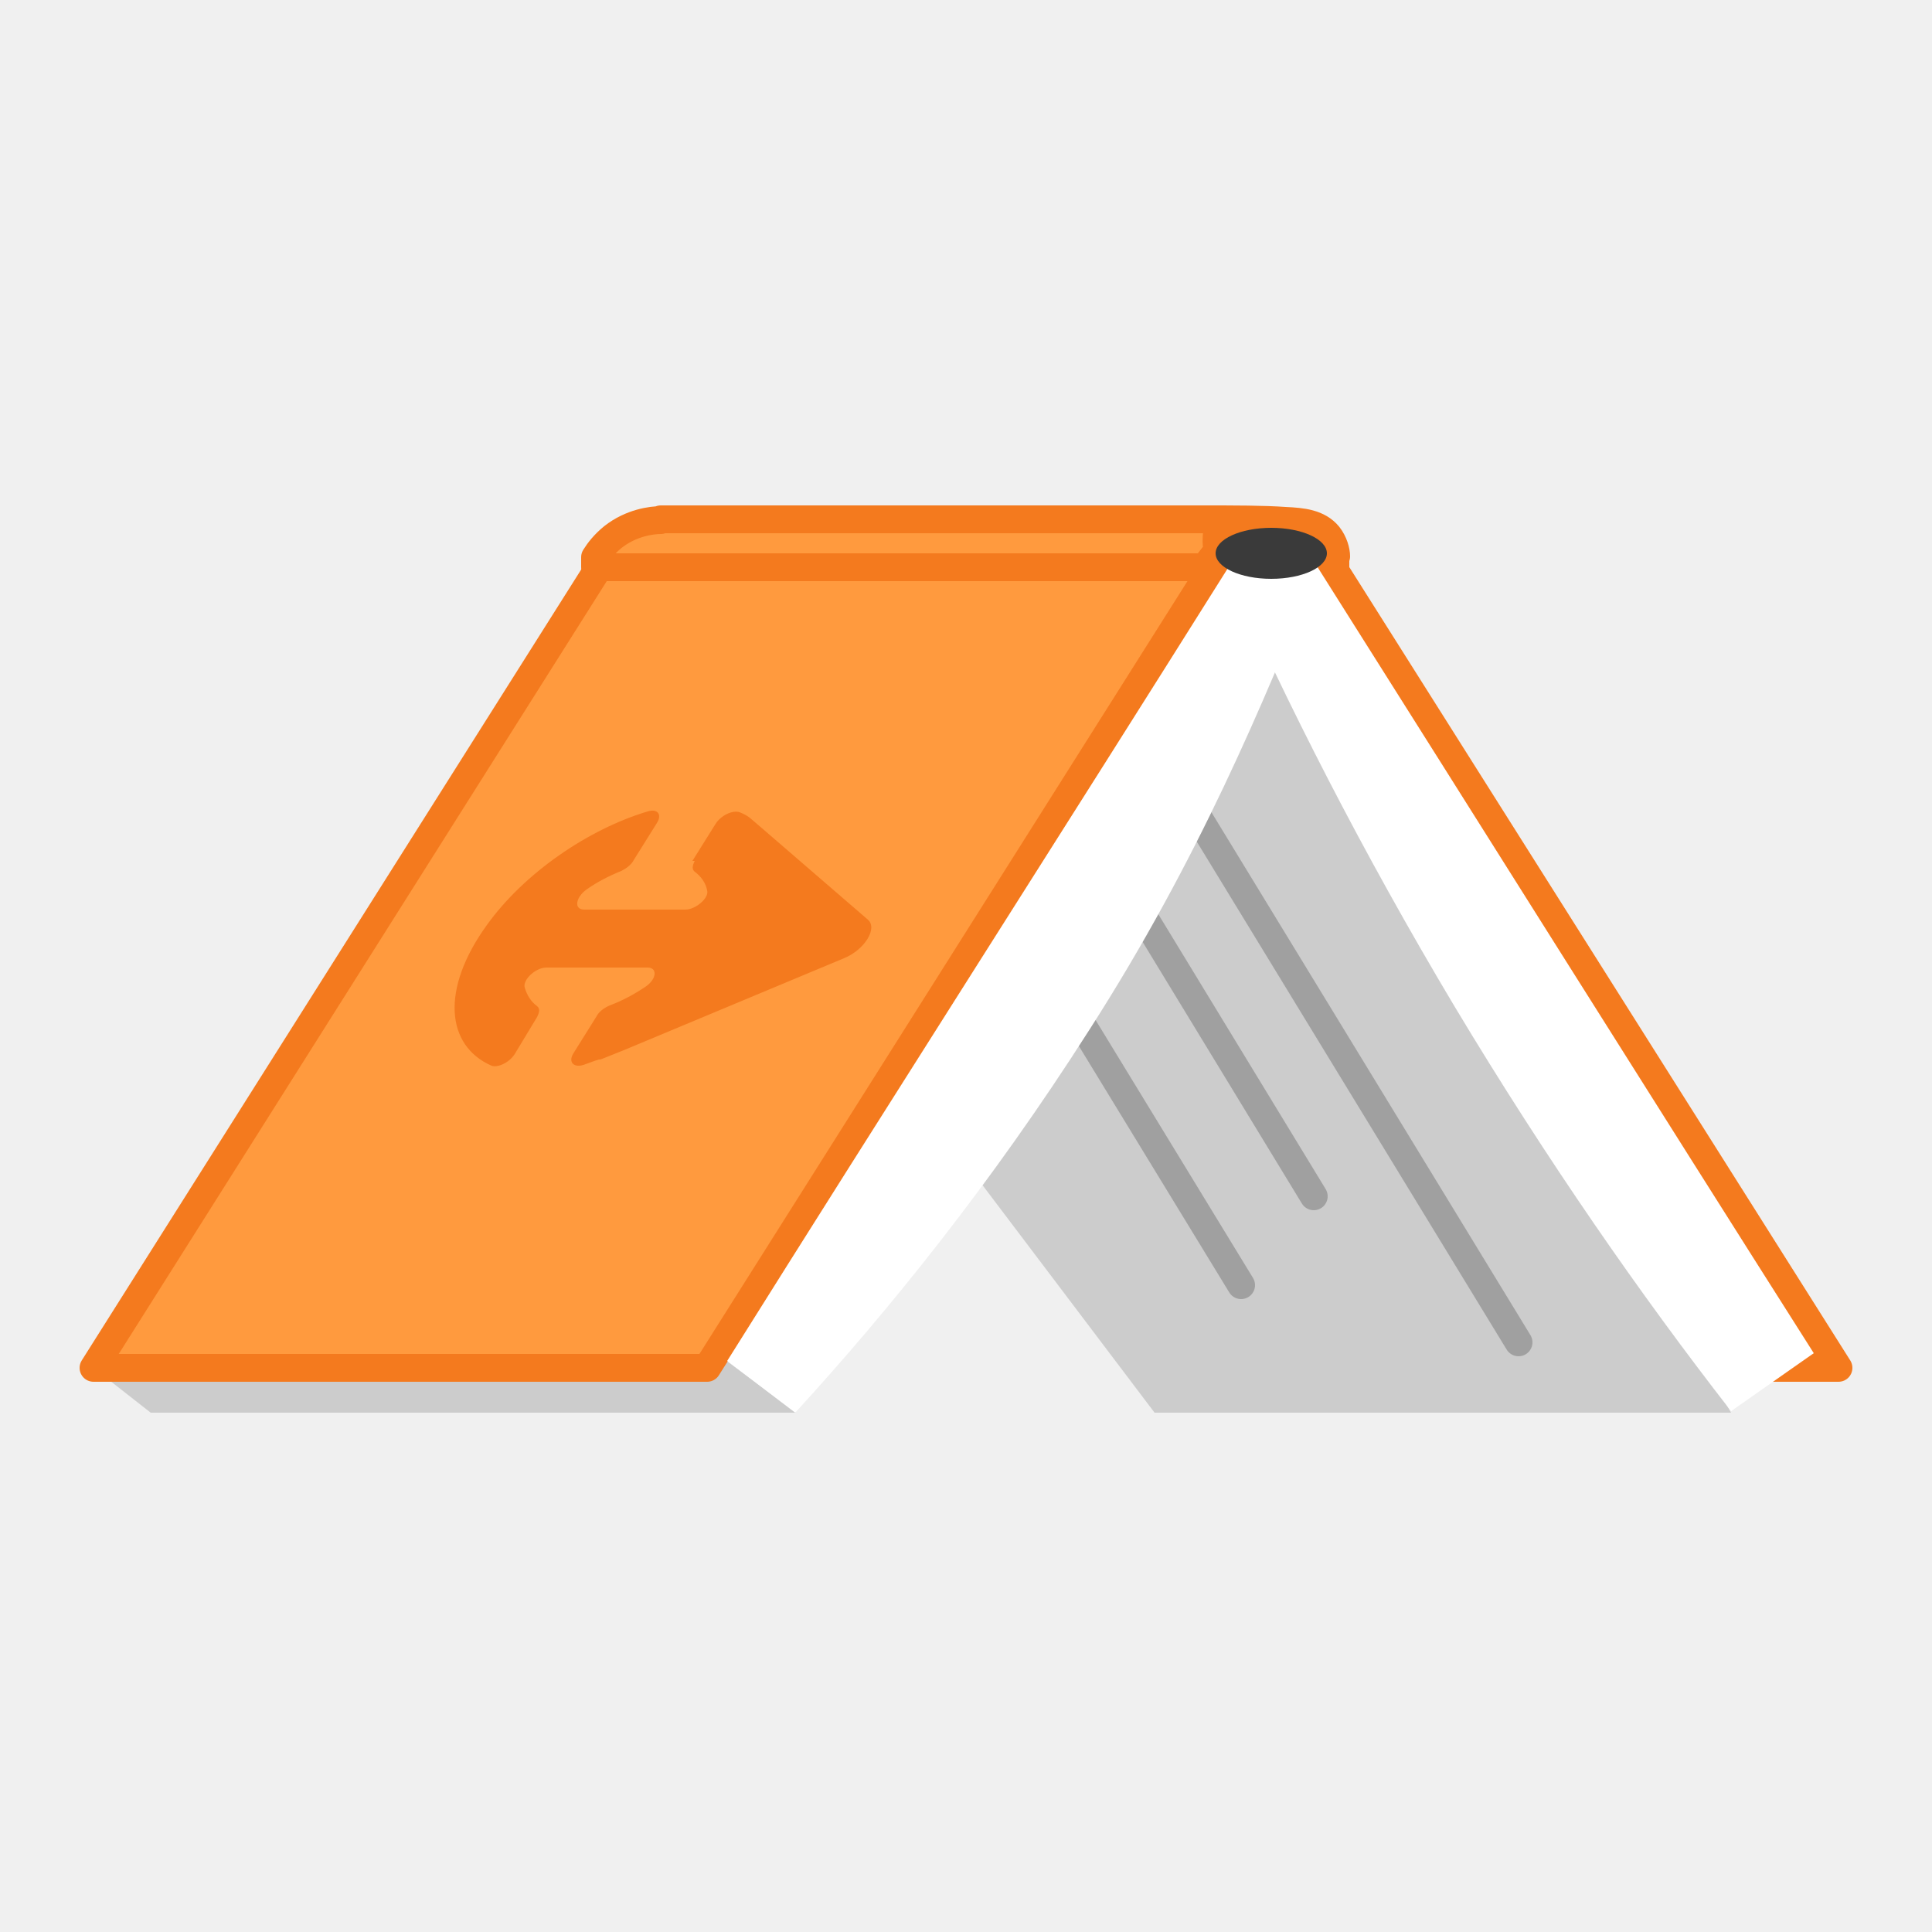
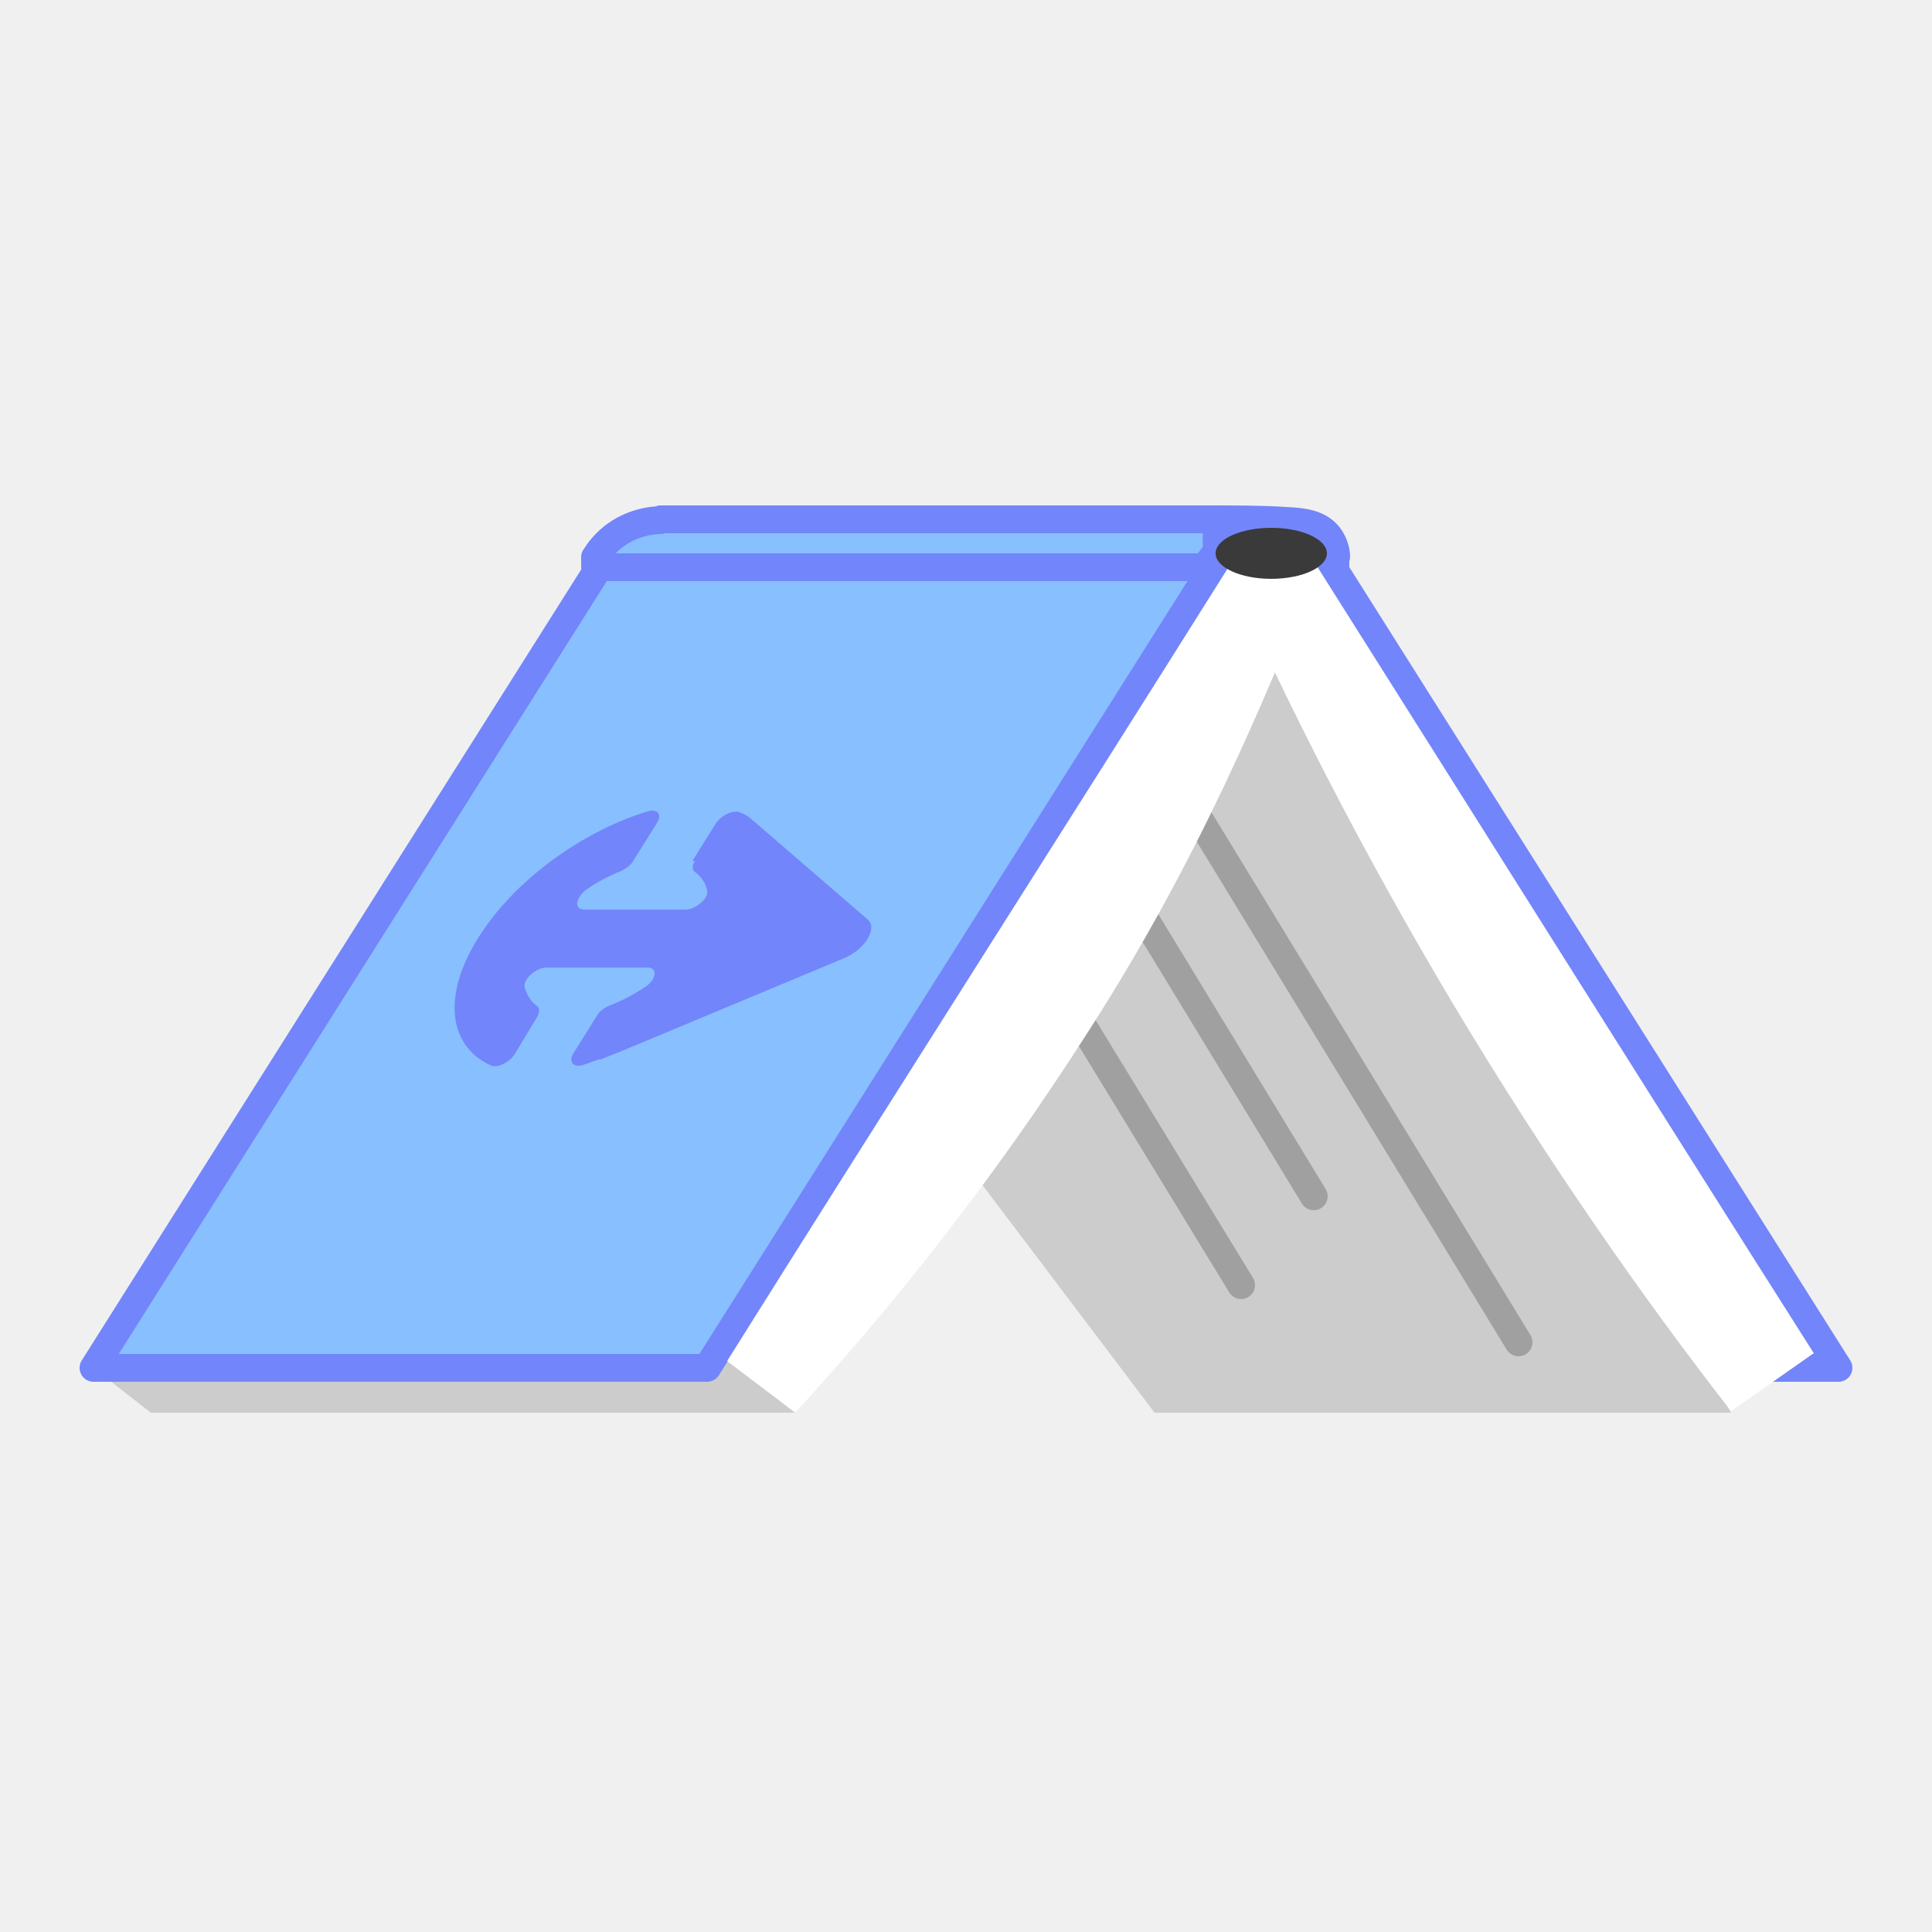
<svg xmlns="http://www.w3.org/2000/svg" id="Layer_4" data-name="Layer 4" viewBox="0 0 25 25">
  <defs>
    <style>
      .cls-1, .cls-2 {
        fill: #fff;
      }

      .cls-3 {
-         fill: #f47a1e;
+         fill: #7385fa;
      }

      .cls-4 {
-         fill: #ff9a3e;
+         fill: #88bfff;
      }

      .cls-4, .cls-5, .cls-2 {
-         stroke: #f47a1e;
+         stroke: #7385fa;
        stroke-linecap: square;
        stroke-linejoin: round;
      }

      .cls-4, .cls-5, .cls-2, .cls-6 {
        stroke-width: .36px;
      }

      .cls-7 {
        fill: #3a3a3a;
      }

      .cls-5 {
        fill: none;
      }

      .cls-8 {
        fill: #ccc;
      }

      .cls-6 {
        fill: #ce6f2e;
        stroke: #a0a0a0;
        stroke-linecap: round;
        stroke-miterlimit: 10;
      }
    </style>
  </defs>
  <polygon class="cls-5" points="15.85 17.7 23.79 17.7 17.21 7.28 9.27 7.28 15.85 17.7" />
  <polygon class="cls-8" points="1.95 18.28 10.3 18.28 9.27 17.51 1.21 17.7 1.95 18.28" />
  <polygon class="cls-8" points="14.94 18.28 22.4 18.28 16.53 8.07 7.22 8.07 14.94 18.28" />
  <line class="cls-6" x1="19.65" y1="17.37" x2="15.3" y2="10.24" />
  <line class="cls-6" x1="17" y1="15.48" x2="13.81" y2="10.24" />
  <line class="cls-6" x1="16.06" y1="16.63" x2="12.16" y2="10.24" />
  <polygon class="cls-4" points="9.15 17.7 1.21 17.7 7.79 7.28 15.73 7.28 9.15 17.7" />
  <path class="cls-2" d="M17.28,7.2v.14s-.29.39-.75.41c-.53.03-.96-.42-.98-.45-1.04,0-1.97.04-3,.04v-.62h3.01c.43,0,.79,0,1.07.02.22.01.43.03.56.19.07.09.1.2.1.27Z" />
  <path class="cls-1" d="M17.05,7.36c-.71,1.76-1.54,3.76-2.95,5.96-1.28,2.01-2.61,3.65-3.81,4.96l-.88-.67c2.1-3.35,4.37-6.9,6.48-10.26" />
  <path class="cls-1" d="M15.88,7.36c.77,1.74,1.74,3.65,2.94,5.66,1.2,2,2.42,3.75,3.58,5.24l1.07-.75c-2.07-3.26-4.36-6.91-6.42-10.17" />
  <path class="cls-4" d="M8.55,6.72c2.37,0,4.85,0,7.22,0-.17,1.04.51-.31-.18.62h-7.89v-.13c.05-.08.12-.17.23-.26.24-.19.51-.22.62-.22Z" />
  <ellipse class="cls-7" cx="16.45" cy="7.16" rx=".72" ry=".33" />
  <path class="cls-3" d="M8.96,11.14l.3-.48c.07-.11.22-.18.31-.15.05.02.09.04.13.07h0s.14.12.14.12h0s1.39,1.2,1.39,1.2c.13.11-.04.39-.31.5l-2.85,1.19-.3.12s-.01,0-.02,0c-.07.02-.14.05-.2.07-.13.04-.2-.04-.13-.15l.3-.48c.03-.06.1-.11.17-.14.16-.06.31-.14.46-.24,0,0,0,0,0,0,.15-.1.16-.25.03-.25h-1.31c-.14,0-.31.16-.28.26s.08.18.16.24c.04.03.03.08,0,.14l-.29.48c-.07.11-.22.18-.3.15-.59-.26-.66-.99-.06-1.82.48-.67,1.31-1.24,2.08-1.47.13-.04.19.04.12.15l-.3.48c-.03.06-.1.11-.16.14-.15.06-.31.14-.45.24s-.17.26-.03.26h1.31c.13,0,.31-.15.28-.25,0,0,0,0,0,0-.02-.1-.08-.18-.16-.24-.04-.03-.03-.08,0-.14Z" />
</svg>
